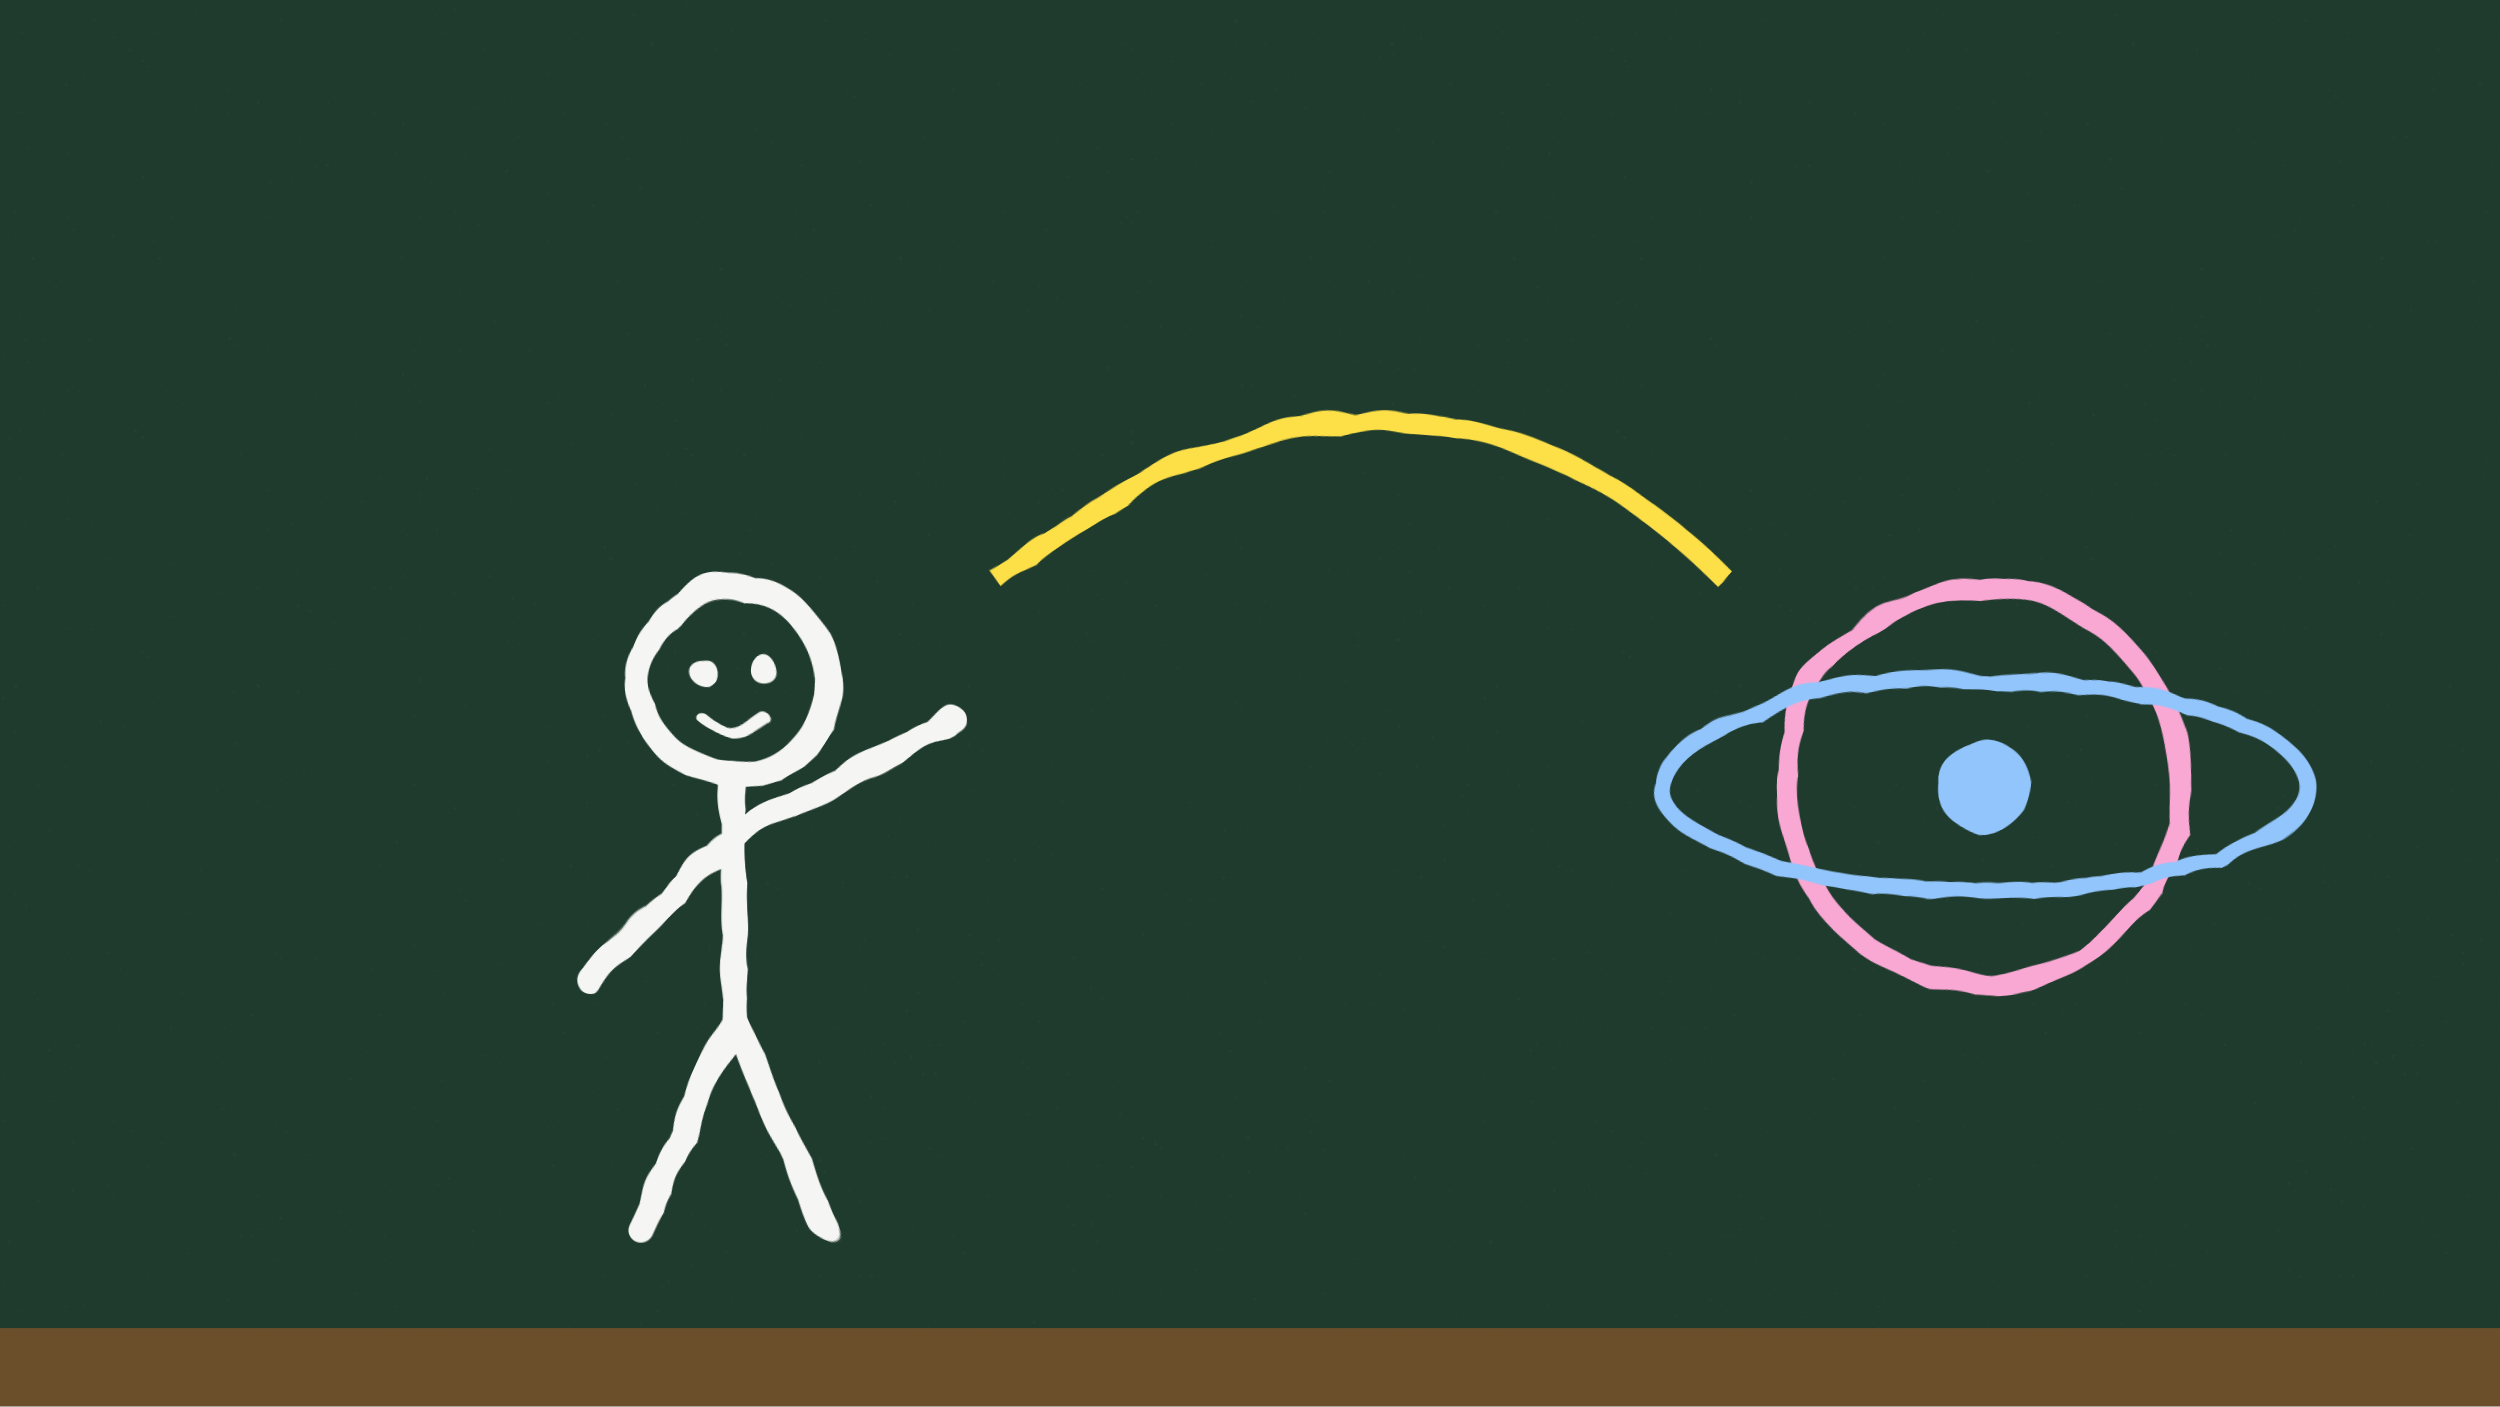
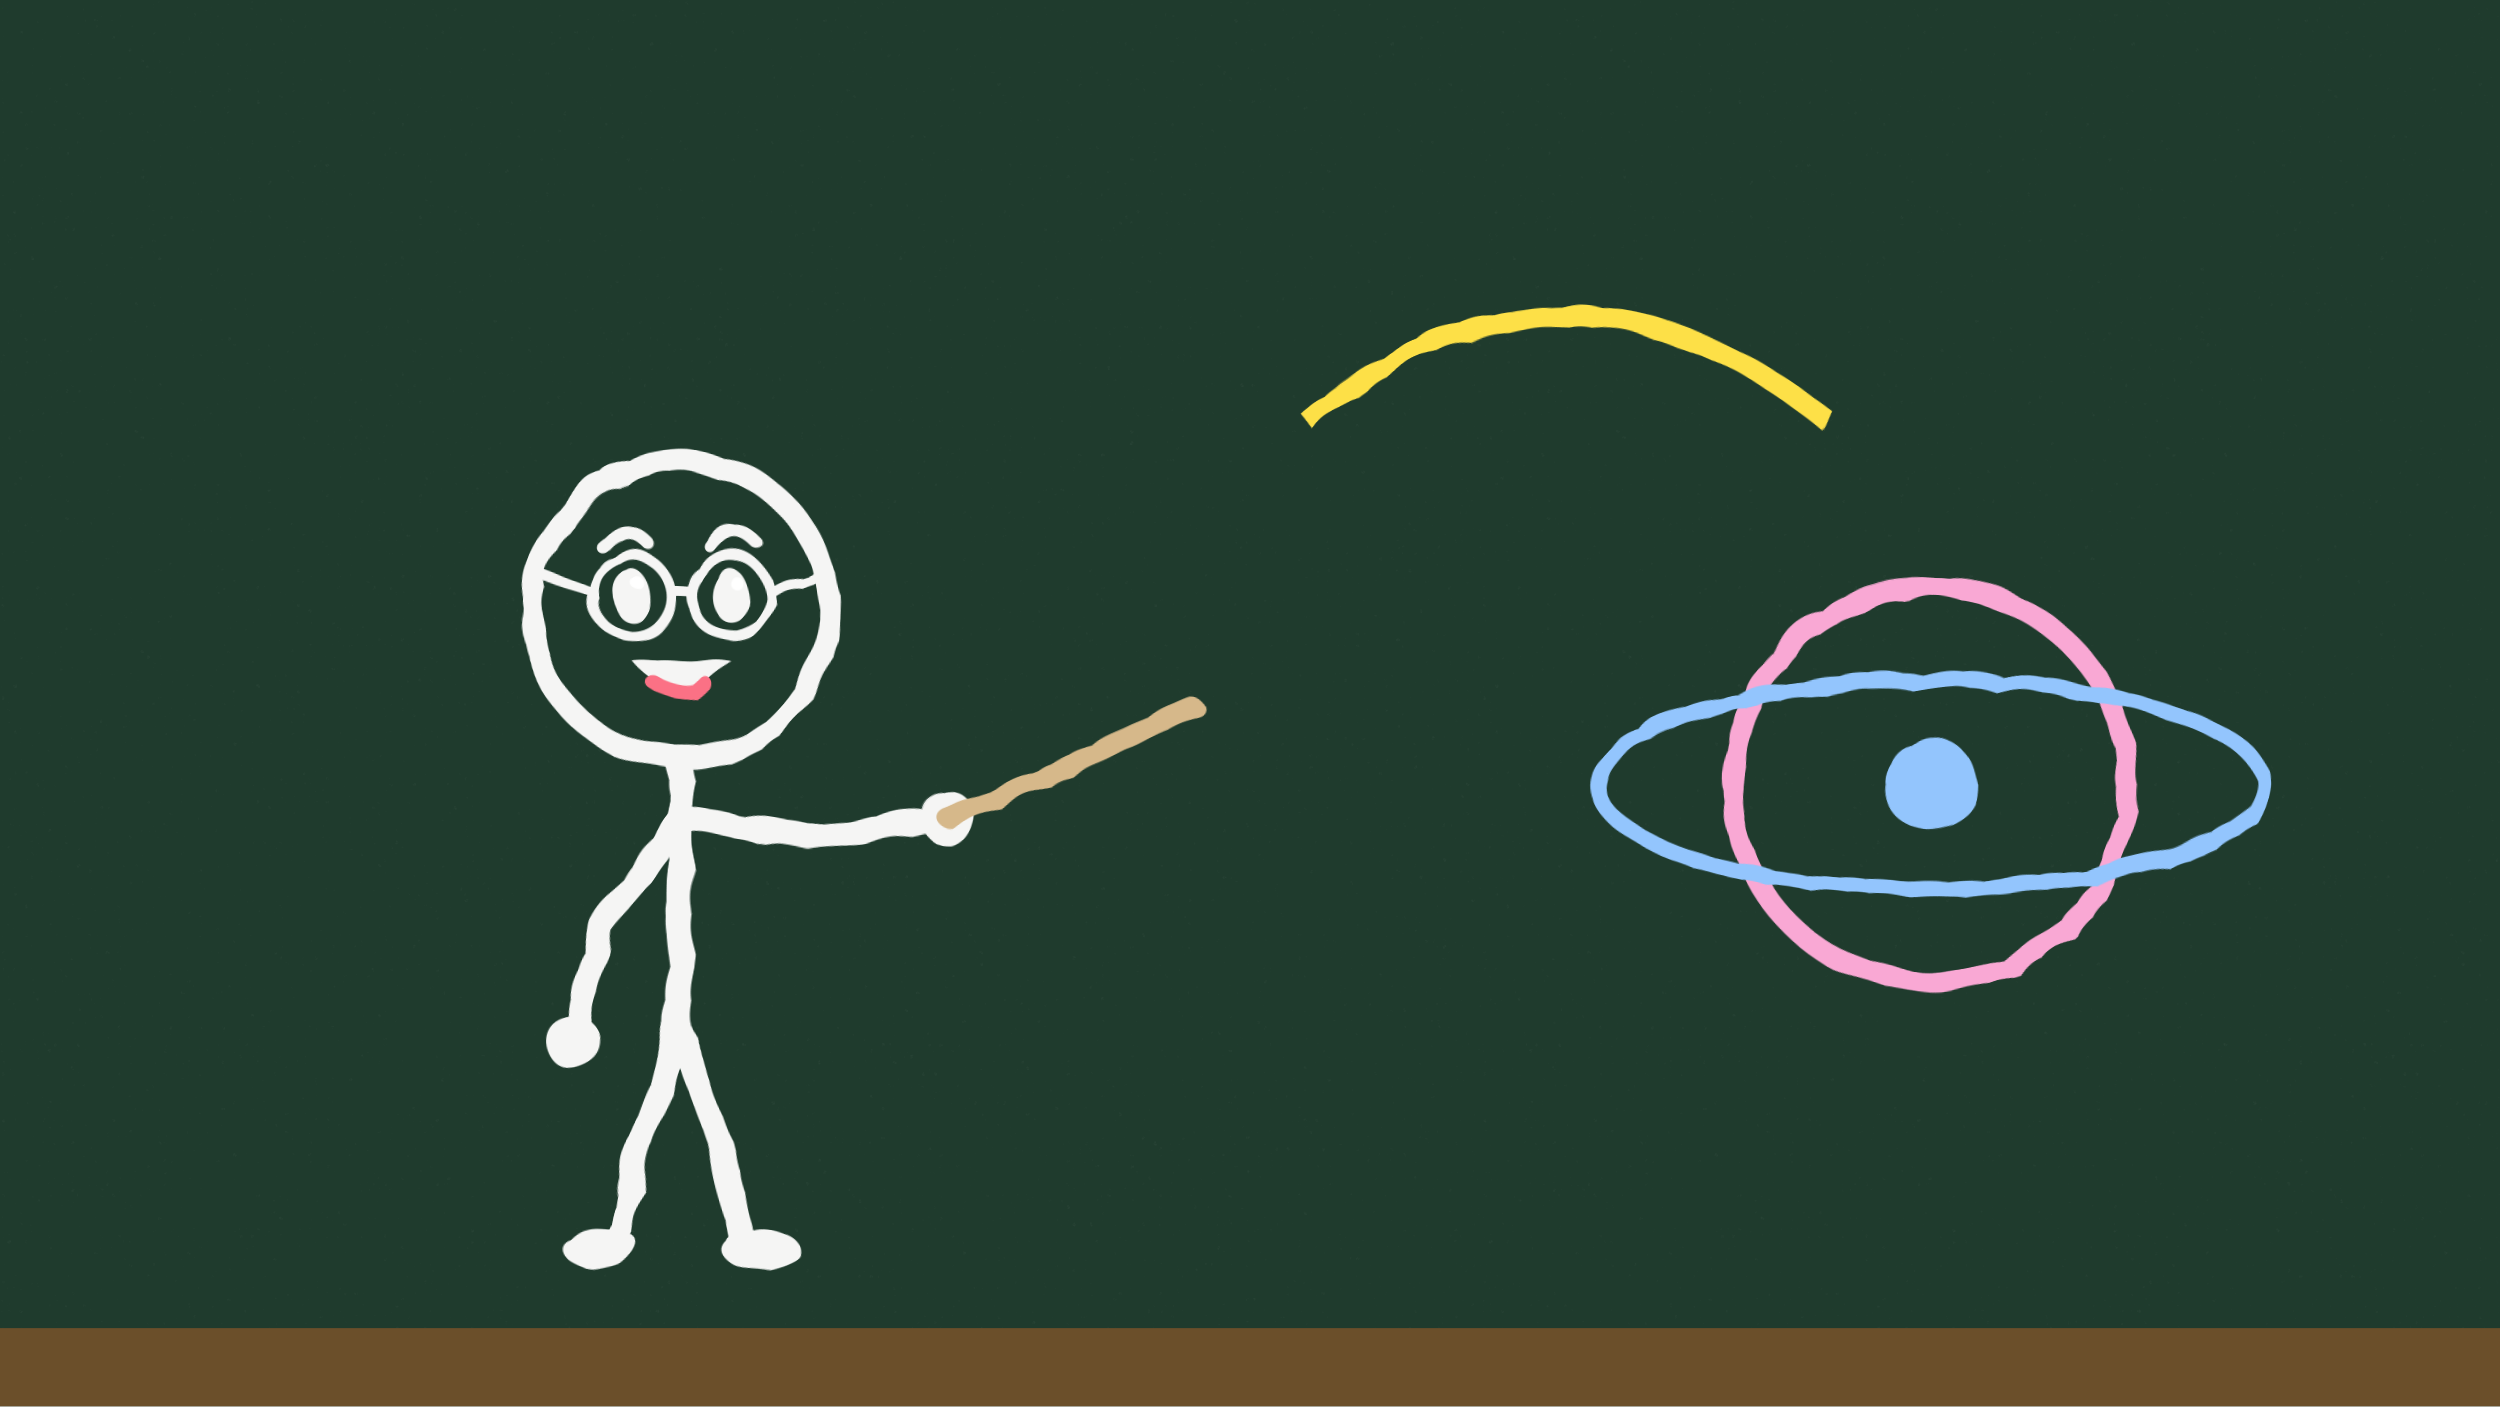
<svg xmlns="http://www.w3.org/2000/svg" viewBox="0 0 480 270" width="480" height="270">
  <style>
- .bob{animation:bob 1.2s ease-in-out infinite}
- .wave{transform-box:fill-box;transform-origin:0% 100%;animation:wave .8s ease-in-out infinite alternate}
- .legA{transform-box:fill-box;transform-origin:50% 0%;animation:step .6s ease-in-out infinite alternate}
- .legB{transform-box:fill-box;transform-origin:50% 0%;animation:step .6s ease-in-out infinite alternate-reverse}
.pop{transform-box:fill-box;transform-origin:50% 50%;animation:pop 1.6s ease-in-out infinite}
.blink{animation:blink 1.4s steps(2) infinite}
.draw{stroke-dasharray:400;animation:draw 3s linear infinite}
.spin{transform-box:fill-box;transform-origin:50% 50%;animation:spin 8s linear infinite}
- @keyframes bob{50%{transform:translateY(-6px)}}
- @keyframes wave{from{transform:rotate(-25deg)}to{transform:rotate(20deg)}}
- @keyframes step{from{transform:rotate(-12deg)}to{transform:rotate(12deg)}}
@keyframes pop{0%,100%{transform:scale(1)}50%{transform:scale(1.15)}}
@keyframes blink{50%{opacity:.35}}
@keyframes draw{from{stroke-dashoffset:400}to{stroke-dashoffset:0}}
@keyframes spin{to{transform:rotate(360deg)}}
</style>
  <defs>
    <filter id="chalk">
      <feTurbulence baseFrequency="0.9" numOctaves="2" seed="3" />
      <feColorMatrix values="0 0 0 0 1  0 0 0 0 1  0 0 0 0 1  0 0 0 .5 -.3" />
    </filter>
    <filter id="rough">
-       <feTurbulence baseFrequency="0.05" numOctaves="2" />
-       <feDisplacementMap in="SourceGraphic" scale="3" />
+       <feTurbulence baseFrequency="0.06" numOctaves="2" />
+       <feDisplacementMap in="SourceGraphic" scale="2.5" />
    </filter>
  </defs>
  <rect width="480" height="270" fill="#1f3b2d" />
  <rect width="480" height="270" filter="url(#chalk)" opacity=".25" />
  <rect y="255" width="480" height="15" fill="#6b4f2a" />
  <g filter="url(#rough)">
-     <g class="bob">
-       <g fill="none" stroke="#f5f5f4" stroke-width="5" stroke-linecap="round" stroke-linejoin="round">
-         <line x1="140" y1="148" x2="140" y2="195" />
-         <line x1="140" y1="160" x2="112" y2="187" />
-         <line class="wave" x1="140" y1="160" x2="182" y2="137" />
-         <line class="legA" x1="140" y1="195" x2="122" y2="235" />
-         <line class="legB" x1="140" y1="195" x2="158" y2="235" />
+     <g transform="translate(130 240) scale(0.95 0.95)">
+       <g>
+         <animateTransform attributeName="transform" type="translate" values="0 0;0 -4;0 0" dur="1.4s" begin="0s" repeatCount="indefinite" />
+         <g>
+           <polyline points="0,-45 -8,-22 -13,0" fill="none" stroke="#f5f5f4" stroke-width="5" stroke-linecap="round" stroke-linejoin="round" />
+           <ellipse cx="-16" cy="-1" rx="8" ry="4" fill="#f5f5f4" />
+         </g>
+         <g>
+           <polyline points="0,-45 8,-22 13,0" fill="none" stroke="#f5f5f4" stroke-width="5" stroke-linecap="round" stroke-linejoin="round" />
+           <ellipse cx="16" cy="-1" rx="8" ry="4" fill="#f5f5f4" />
+         </g>
+         <path d="M0 -100 V-45" stroke="#f5f5f4" stroke-width="5" stroke-linecap="round" />
+         <g>
+           <animateTransform attributeName="transform" type="rotate" values="-3 0 -88;3 0 -88;-3 0 -88" dur="1.8s" begin="0s" repeatCount="indefinite" calcMode="spline" keySplines=".45 0 .55 1;.45 0 .55 1" />
+           <polyline points="0,-88 -16,-66 -22,-43" fill="none" stroke="#f5f5f4" stroke-width="5" stroke-linecap="round" stroke-linejoin="round" />
+           <circle cx="-22" cy="-43" r="5.5" fill="#f5f5f4" />
+           <g transform="translate(0 0)" />
+         </g>
+         <g>
+           <animateTransform attributeName="transform" type="rotate" values="-4 0 -88;4 0 -88;-4 0 -88" dur="1.6s" begin="0s" repeatCount="indefinite" calcMode="spline" keySplines=".45 0 .55 1;.45 0 .55 1" />
+           <polyline points="0,-88 26,-84 54,-88" fill="none" stroke="#f5f5f4" stroke-width="5" stroke-linecap="round" stroke-linejoin="round" />
+           <circle cx="54" cy="-88" r="5.5" fill="#f5f5f4" />
+           <g transform="translate(0 0)">
+             <path d="M54 -88 L104 -110" stroke="#d6b88a" stroke-width="4" stroke-linecap="round" />
+           </g>
+         </g>
+         <g>
+           <animateTransform attributeName="transform" type="rotate" values="-3 0 -100;3 0 -100;-3 0 -100" dur="2.6s" begin="0s" repeatCount="indefinite" calcMode="spline" keySplines=".45 0 .55 1;.45 0 .55 1" />
+           <clipPath id="hc4">
+             <circle cx="0" cy="-130" r="30" />
+           </clipPath>
+           <circle cx="0" cy="-130" r="30" fill="#1f3b2d" />
+           <circle cx="0" cy="-130" r="30" fill="none" stroke="#f5f5f4" stroke-width="4.5" />
+           <path d="M-16 -143 q5 -5 10 0 M6 -143 q5 -5 10 0" stroke="#f5f5f4" stroke-width="2.5" fill="none" stroke-linecap="round" />
+           <ellipse cx="-10" cy="-133" rx="3.6" ry="5.4" fill="#f5f5f4">
+             <animate attributeName="ry" values="5.4;5.4;.6;5.4" keyTimes="0;.9;.95;1" dur="3.6s" repeatCount="indefinite" />
+           </ellipse>
+           <circle cx="-8.7" cy="-135.5" r="1.3" fill="#fff" />
+           <ellipse cx="10" cy="-133" rx="3.6" ry="5.4" fill="#f5f5f4">
+             <animate attributeName="ry" values="5.4;5.4;.6;5.4" keyTimes="0;.9;.95;1" dur="3.6s" repeatCount="indefinite" />
+           </ellipse>
+           <circle cx="11.3" cy="-135.5" r="1.3" fill="#fff" />
+           <path d="M-10 -120 q10 12 20 0 z" fill="#f5f5f4" />
+           <path d="M-5 -115 q5 3 10 0" stroke="#fb7185" stroke-width="3" stroke-linecap="round" />
+           <g fill="none" stroke="#f5f5f4" stroke-width="2">
+             <circle cx="-10" cy="-133" r="8" />
+             <circle cx="10" cy="-133" r="8" />
+             <path d="M-2 -134 h4 M-18 -134 l-11 -3 M18 -134 l11 -3" />
+           </g>
+         </g>
      </g>
-       <circle cx="140" cy="130" r="18" fill="none" stroke="#f5f5f4" stroke-width="5" />
-       <circle cx="134" cy="128" r="2.6" fill="#f5f5f4" />
-       <circle cx="146" cy="128" r="2.6" fill="#f5f5f4" />
-       <path d="M134 137 q6 5 12 0" fill="none" stroke="#f5f5f4" stroke-width="2" stroke-linecap="round" />
    </g>
-     <path class="draw" d="M190 110 Q270 50 330 110" stroke="#fde047" stroke-width="4" fill="none" />
-     <circle cx="380" cy="150" r="38" fill="none" stroke="#f9a8d4" stroke-width="4" />
-     <circle cx="380" cy="150" r="9" fill="#93c5fd" />
+     <path class="draw" d="M250 80 Q300 40 350 80" stroke="#fde047" stroke-width="4" fill="none" />
+     <circle cx="370" cy="150" r="38" fill="none" stroke="#f9a8d4" stroke-width="4" />
+     <circle cx="370" cy="150" r="9" fill="#93c5fd" />
    <g class="spin">
-       <ellipse cx="380" cy="150" rx="62" ry="20" fill="none" stroke="#93c5fd" stroke-width="3" />
+       <ellipse cx="370" cy="150" rx="64" ry="20" fill="none" stroke="#93c5fd" stroke-width="3" />
    </g>
  </g>
</svg>
